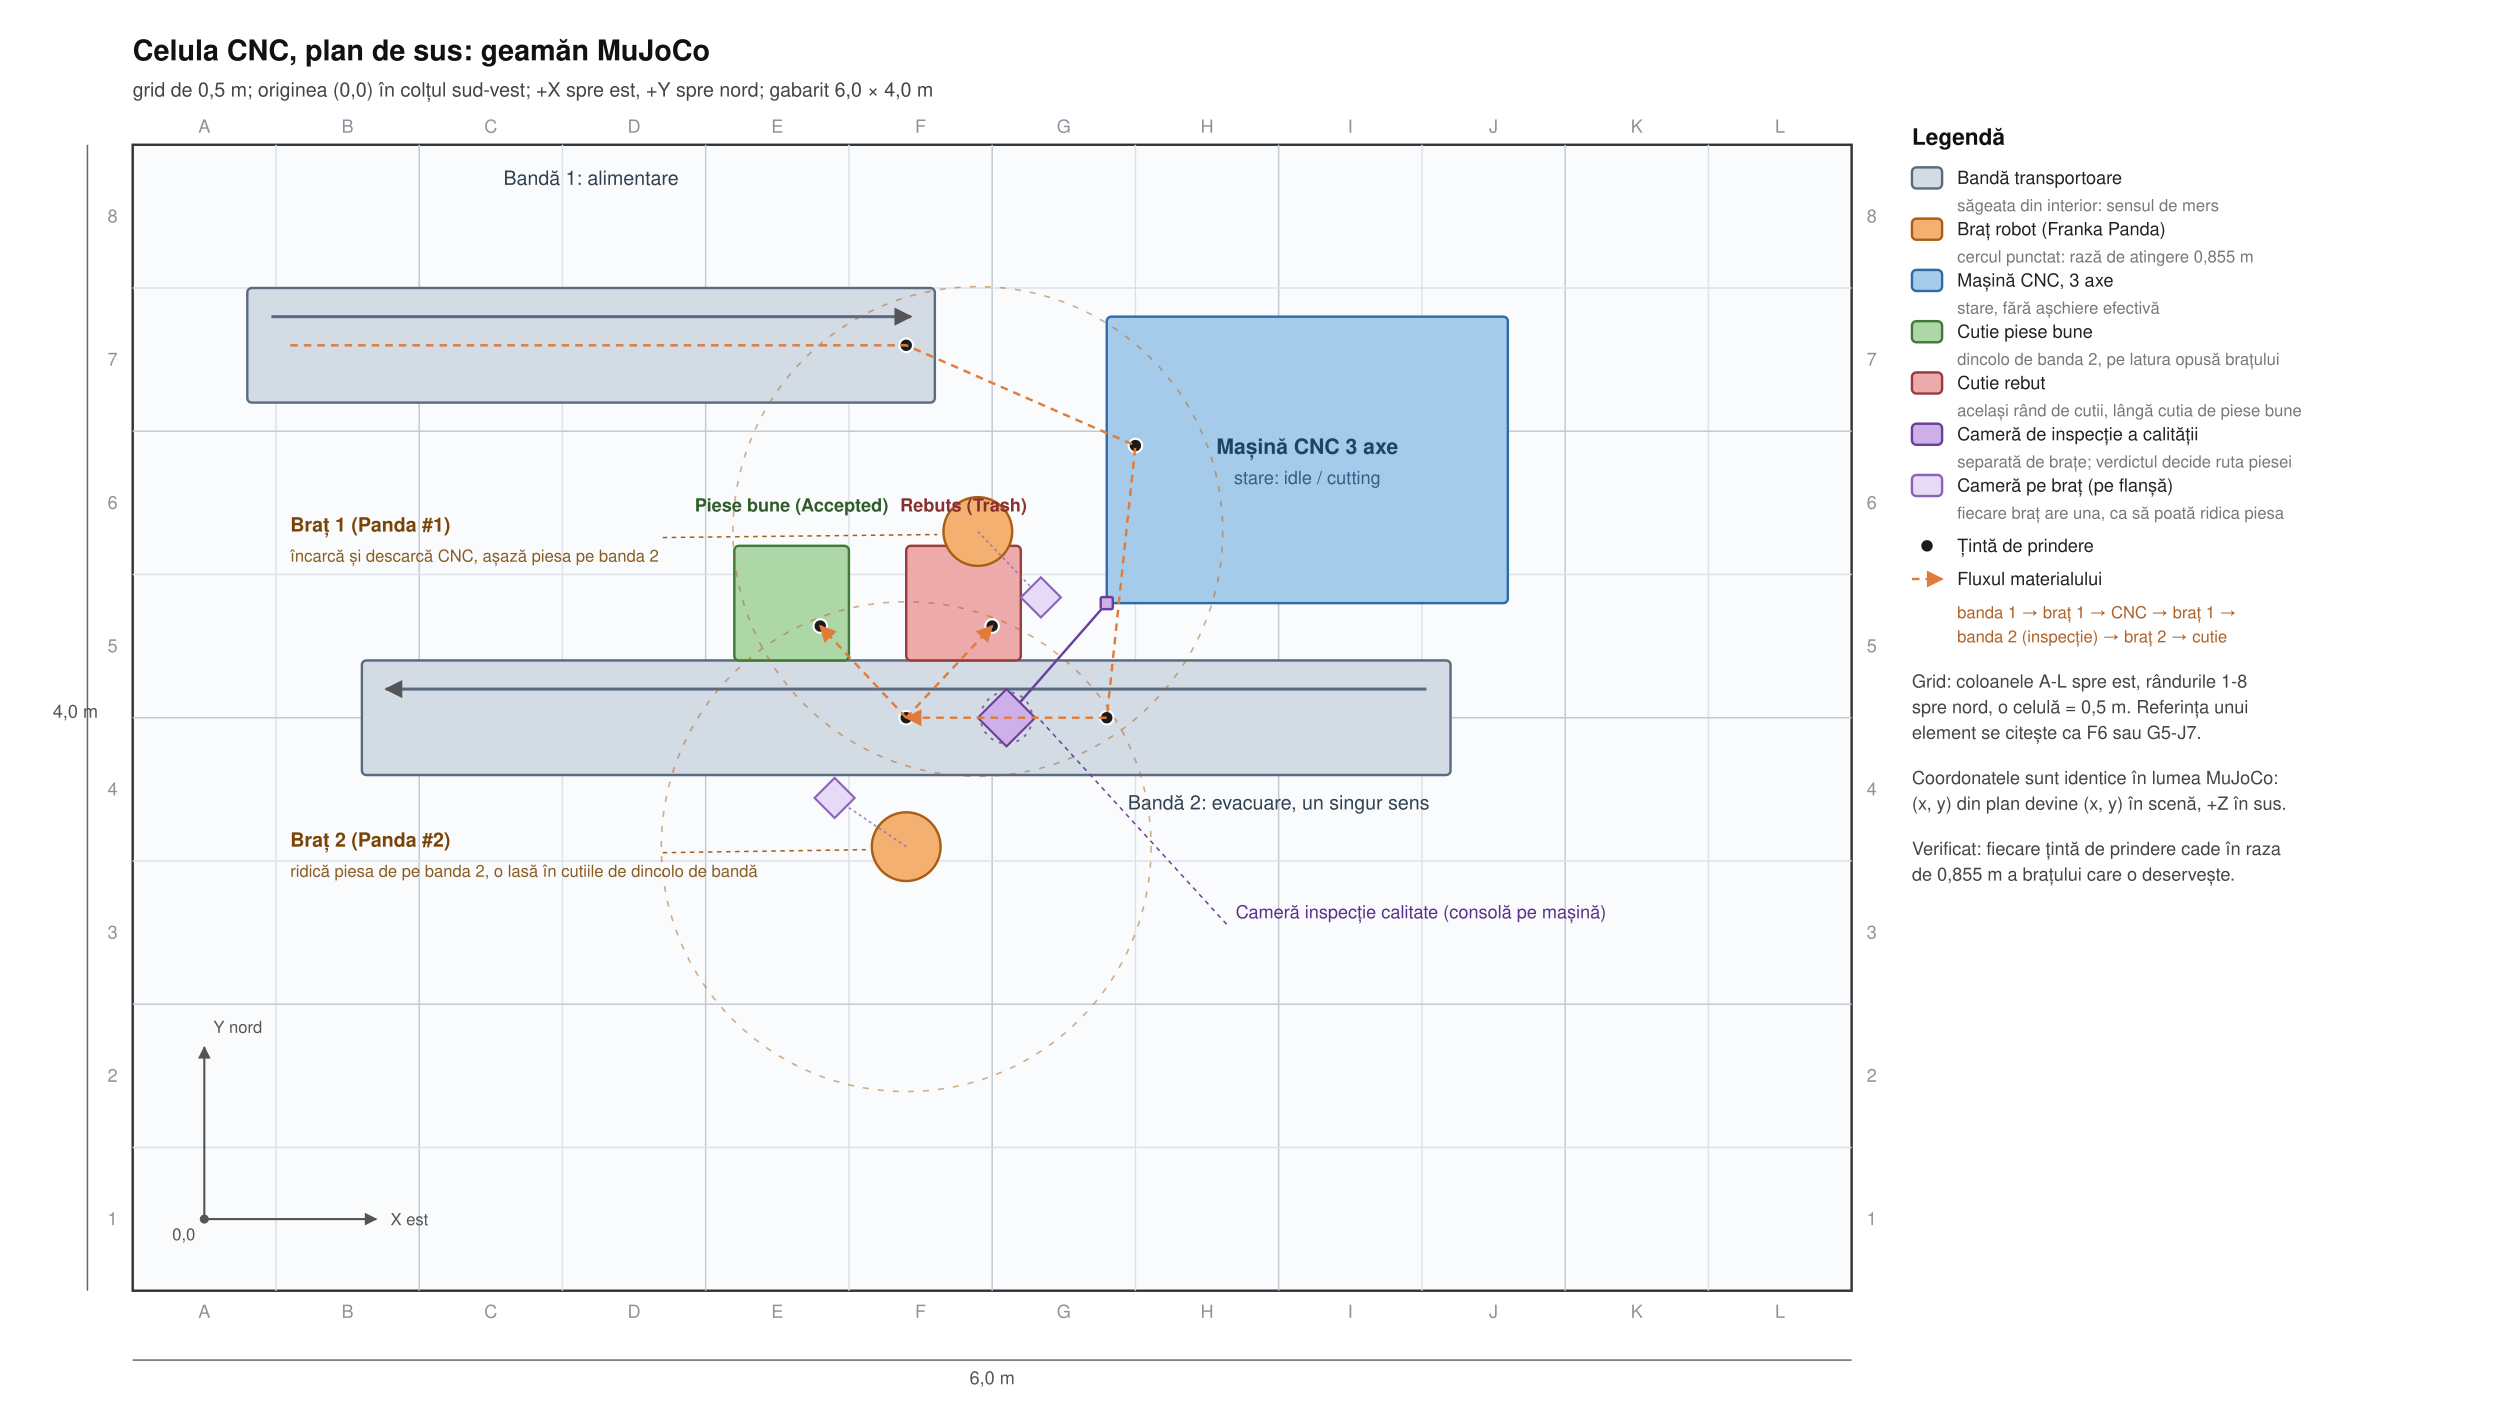
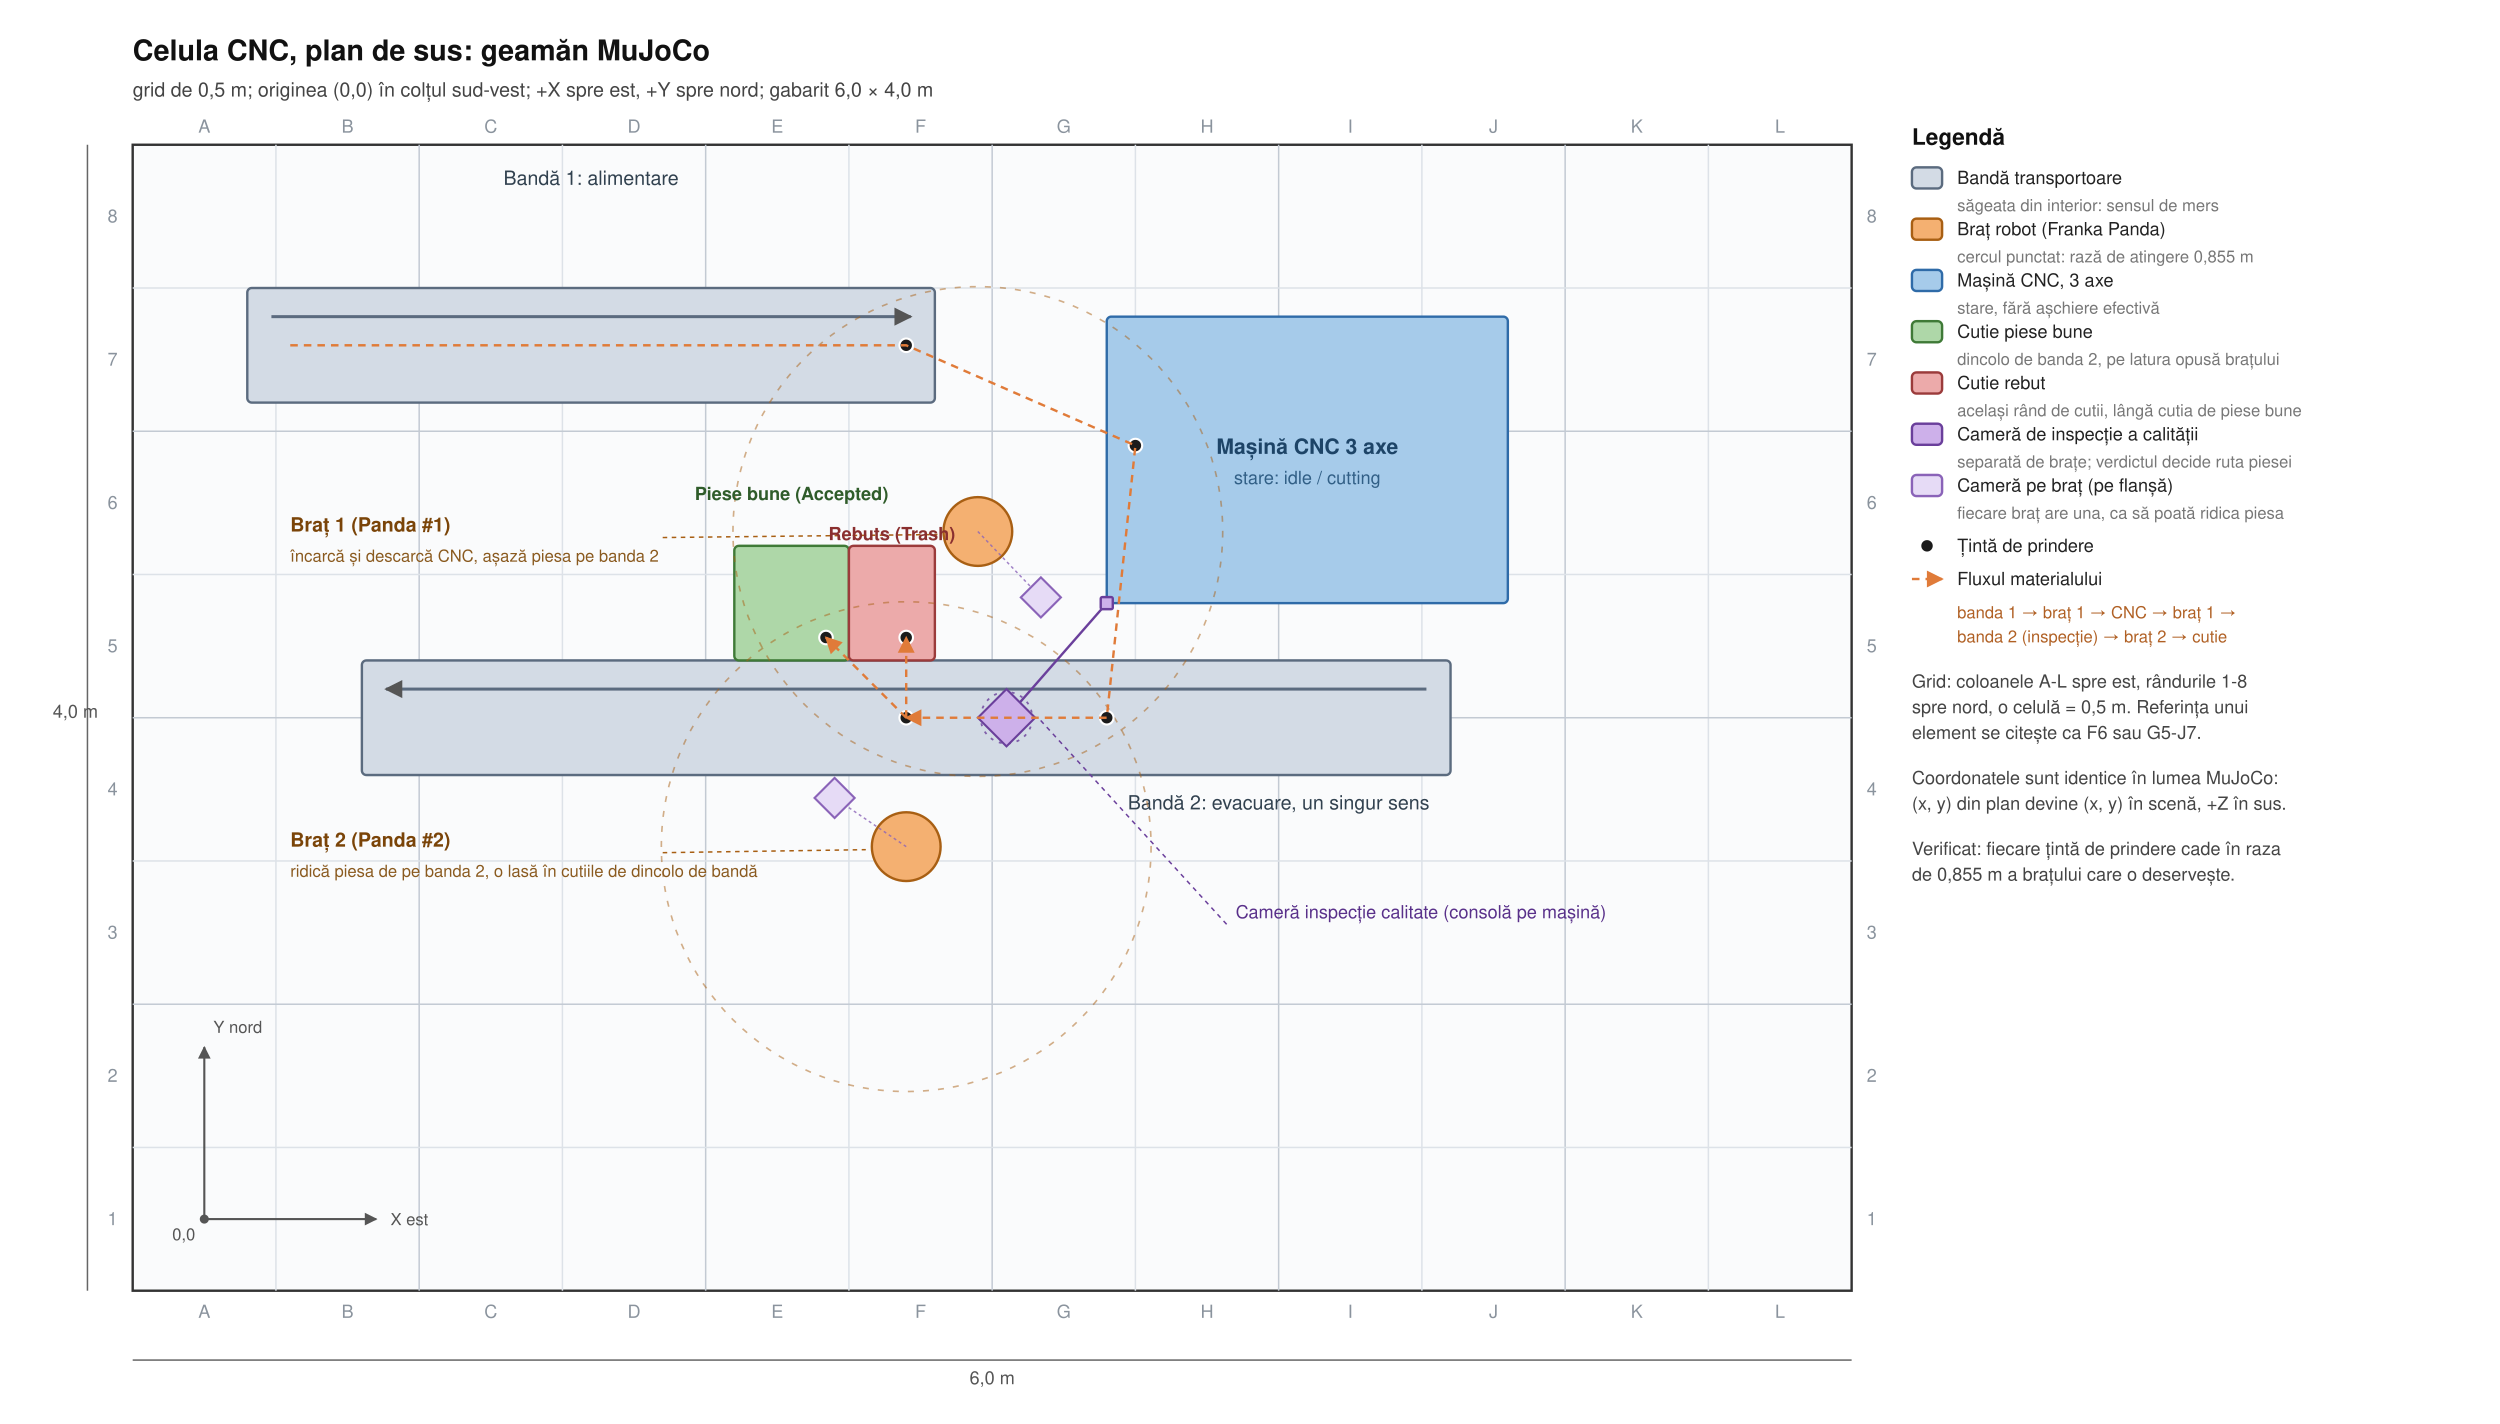
<svg xmlns="http://www.w3.org/2000/svg" width="1658" height="944" viewBox="0 0 1658 944" font-family="Helvetica, Arial, sans-serif">
  <defs>
    <marker id="arrow" viewBox="0 0 10 10" refX="9" refY="5" markerWidth="7" markerHeight="7" orient="auto-start-reverse">
      <path d="M 0 0 L 10 5 L 0 10 z" fill="#e07b39" />
    </marker>
    <marker id="arrow-gray" viewBox="0 0 10 10" refX="9" refY="5" markerWidth="6" markerHeight="6" orient="auto-start-reverse">
      <path d="M 0 0 L 10 5 L 0 10 z" fill="#555" />
    </marker>
  </defs>
  <rect x="0.0" y="0.0" width="1658.0" height="944.0" rx="0" fill="#ffffff" stroke="#ffffff" stroke-width="1.6" />
  <text x="88.0" y="40.0" font-size="19" text-anchor="start" fill="#111" font-weight="bold" opacity="1.00">Celula CNC, plan de sus: geamăn MuJoCo</text>
  <text x="88.0" y="64.0" font-size="13" text-anchor="start" fill="#444" font-weight="normal" opacity="1.00">grid de 0,5 m; originea (0,0) în colțul sud-vest; +X spre est, +Y spre nord; gabarit 6,0 × 4,0 m</text>
  <rect x="88.0" y="96.0" width="1140.0" height="760.0" rx="0" fill="#fafbfc" stroke="#333" stroke-width="1.6" />
  <line x1="183.0" y1="856.0" x2="183.0" y2="96.0" stroke="#dde2e8" stroke-width="1.0" />
  <line x1="278.0" y1="856.0" x2="278.0" y2="96.0" stroke="#c3cad3" stroke-width="1.0" />
  <line x1="373.0" y1="856.0" x2="373.0" y2="96.0" stroke="#dde2e8" stroke-width="1.0" />
  <line x1="468.0" y1="856.0" x2="468.0" y2="96.0" stroke="#c3cad3" stroke-width="1.0" />
  <line x1="563.0" y1="856.0" x2="563.0" y2="96.0" stroke="#dde2e8" stroke-width="1.0" />
  <line x1="658.0" y1="856.0" x2="658.0" y2="96.0" stroke="#c3cad3" stroke-width="1.0" />
  <line x1="753.0" y1="856.0" x2="753.0" y2="96.0" stroke="#dde2e8" stroke-width="1.0" />
  <line x1="848.0" y1="856.0" x2="848.0" y2="96.0" stroke="#c3cad3" stroke-width="1.0" />
  <line x1="943.0" y1="856.0" x2="943.0" y2="96.0" stroke="#dde2e8" stroke-width="1.0" />
  <line x1="1038.0" y1="856.0" x2="1038.0" y2="96.0" stroke="#c3cad3" stroke-width="1.0" />
  <line x1="1133.0" y1="856.0" x2="1133.0" y2="96.0" stroke="#dde2e8" stroke-width="1.0" />
  <line x1="88.0" y1="761.0" x2="1228.0" y2="761.0" stroke="#dde2e8" stroke-width="1.0" />
  <line x1="88.0" y1="666.0" x2="1228.0" y2="666.0" stroke="#c3cad3" stroke-width="1.0" />
  <line x1="88.0" y1="571.0" x2="1228.0" y2="571.0" stroke="#dde2e8" stroke-width="1.0" />
  <line x1="88.0" y1="476.0" x2="1228.0" y2="476.0" stroke="#c3cad3" stroke-width="1.0" />
  <line x1="88.0" y1="381.0" x2="1228.0" y2="381.0" stroke="#dde2e8" stroke-width="1.0" />
  <line x1="88.0" y1="286.0" x2="1228.0" y2="286.0" stroke="#c3cad3" stroke-width="1.0" />
  <line x1="88.0" y1="191.0" x2="1228.0" y2="191.0" stroke="#dde2e8" stroke-width="1.0" />
  <text x="135.5" y="88.0" font-size="12" text-anchor="middle" fill="#8a939d" font-weight="normal" opacity="1.00">A</text>
  <text x="135.5" y="874.0" font-size="12" text-anchor="middle" fill="#8a939d" font-weight="normal" opacity="1.00">A</text>
  <text x="230.5" y="88.0" font-size="12" text-anchor="middle" fill="#8a939d" font-weight="normal" opacity="1.00">B</text>
  <text x="230.5" y="874.0" font-size="12" text-anchor="middle" fill="#8a939d" font-weight="normal" opacity="1.00">B</text>
  <text x="325.5" y="88.0" font-size="12" text-anchor="middle" fill="#8a939d" font-weight="normal" opacity="1.00">C</text>
  <text x="325.5" y="874.0" font-size="12" text-anchor="middle" fill="#8a939d" font-weight="normal" opacity="1.00">C</text>
  <text x="420.5" y="88.0" font-size="12" text-anchor="middle" fill="#8a939d" font-weight="normal" opacity="1.00">D</text>
  <text x="420.5" y="874.0" font-size="12" text-anchor="middle" fill="#8a939d" font-weight="normal" opacity="1.00">D</text>
  <text x="515.5" y="88.0" font-size="12" text-anchor="middle" fill="#8a939d" font-weight="normal" opacity="1.00">E</text>
  <text x="515.5" y="874.0" font-size="12" text-anchor="middle" fill="#8a939d" font-weight="normal" opacity="1.00">E</text>
  <text x="610.5" y="88.0" font-size="12" text-anchor="middle" fill="#8a939d" font-weight="normal" opacity="1.00">F</text>
  <text x="610.5" y="874.0" font-size="12" text-anchor="middle" fill="#8a939d" font-weight="normal" opacity="1.00">F</text>
  <text x="705.5" y="88.0" font-size="12" text-anchor="middle" fill="#8a939d" font-weight="normal" opacity="1.00">G</text>
  <text x="705.5" y="874.0" font-size="12" text-anchor="middle" fill="#8a939d" font-weight="normal" opacity="1.00">G</text>
  <text x="800.5" y="88.0" font-size="12" text-anchor="middle" fill="#8a939d" font-weight="normal" opacity="1.00">H</text>
  <text x="800.5" y="874.0" font-size="12" text-anchor="middle" fill="#8a939d" font-weight="normal" opacity="1.00">H</text>
  <text x="895.5" y="88.0" font-size="12" text-anchor="middle" fill="#8a939d" font-weight="normal" opacity="1.00">I</text>
  <text x="895.5" y="874.0" font-size="12" text-anchor="middle" fill="#8a939d" font-weight="normal" opacity="1.00">I</text>
  <text x="990.5" y="88.0" font-size="12" text-anchor="middle" fill="#8a939d" font-weight="normal" opacity="1.00">J</text>
  <text x="990.5" y="874.0" font-size="12" text-anchor="middle" fill="#8a939d" font-weight="normal" opacity="1.00">J</text>
  <text x="1085.5" y="88.0" font-size="12" text-anchor="middle" fill="#8a939d" font-weight="normal" opacity="1.00">K</text>
  <text x="1085.5" y="874.0" font-size="12" text-anchor="middle" fill="#8a939d" font-weight="normal" opacity="1.00">K</text>
  <text x="1180.5" y="88.0" font-size="12" text-anchor="middle" fill="#8a939d" font-weight="normal" opacity="1.00">L</text>
  <text x="1180.5" y="874.0" font-size="12" text-anchor="middle" fill="#8a939d" font-weight="normal" opacity="1.00">L</text>
  <text x="78.0" y="812.5" font-size="12" text-anchor="end" fill="#8a939d" font-weight="normal" opacity="1.00">1</text>
  <text x="1238.0" y="812.5" font-size="12" text-anchor="start" fill="#8a939d" font-weight="normal" opacity="1.00">1</text>
  <text x="78.0" y="717.5" font-size="12" text-anchor="end" fill="#8a939d" font-weight="normal" opacity="1.00">2</text>
  <text x="1238.0" y="717.5" font-size="12" text-anchor="start" fill="#8a939d" font-weight="normal" opacity="1.00">2</text>
  <text x="78.0" y="622.5" font-size="12" text-anchor="end" fill="#8a939d" font-weight="normal" opacity="1.00">3</text>
  <text x="1238.0" y="622.5" font-size="12" text-anchor="start" fill="#8a939d" font-weight="normal" opacity="1.00">3</text>
  <text x="78.0" y="527.5" font-size="12" text-anchor="end" fill="#8a939d" font-weight="normal" opacity="1.00">4</text>
  <text x="1238.0" y="527.5" font-size="12" text-anchor="start" fill="#8a939d" font-weight="normal" opacity="1.00">4</text>
  <text x="78.0" y="432.5" font-size="12" text-anchor="end" fill="#8a939d" font-weight="normal" opacity="1.00">5</text>
  <text x="1238.0" y="432.5" font-size="12" text-anchor="start" fill="#8a939d" font-weight="normal" opacity="1.00">5</text>
  <text x="78.0" y="337.5" font-size="12" text-anchor="end" fill="#8a939d" font-weight="normal" opacity="1.00">6</text>
  <text x="1238.0" y="337.5" font-size="12" text-anchor="start" fill="#8a939d" font-weight="normal" opacity="1.00">6</text>
  <text x="78.0" y="242.5" font-size="12" text-anchor="end" fill="#8a939d" font-weight="normal" opacity="1.00">7</text>
  <text x="1238.0" y="242.5" font-size="12" text-anchor="start" fill="#8a939d" font-weight="normal" opacity="1.00">7</text>
  <text x="78.0" y="147.5" font-size="12" text-anchor="end" fill="#8a939d" font-weight="normal" opacity="1.00">8</text>
  <text x="1238.0" y="147.5" font-size="12" text-anchor="start" fill="#8a939d" font-weight="normal" opacity="1.00">8</text>
  <rect x="164.0" y="191.0" width="456.0" height="76.0" rx="3" fill="#d3dbe5" stroke="#5b6b7f" stroke-width="1.6" />
  <line x1="180.0" y1="210.0" x2="604.0" y2="210.0" stroke="#5b6b7f" stroke-width="2.0" marker-end="url(#arrow-gray)" />
  <text x="392.0" y="122.6" font-size="13" text-anchor="middle" fill="#31414f" font-weight="normal" opacity="1.00">Bandă 1: alimentare</text>
  <rect x="240.0" y="438.0" width="722.0" height="76.0" rx="3" fill="#d3dbe5" stroke="#5b6b7f" stroke-width="1.6" />
  <line x1="946.0" y1="457.0" x2="256.0" y2="457.0" stroke="#5b6b7f" stroke-width="2.0" marker-end="url(#arrow-gray)" />
  <text x="848.0" y="536.8" font-size="13" text-anchor="middle" fill="#31414f" font-weight="normal" opacity="1.00">Bandă 2: evacuare, un singur sens</text>
  <rect x="734.0" y="210.0" width="266.0" height="190.0" rx="3" fill="#a6cbea" stroke="#2f6ba8" stroke-width="1.6" />
  <rect x="487.0" y="362.0" width="76.0" height="76.0" rx="3" fill="#aed7a8" stroke="#3f7a37" stroke-width="1.6" />
-   <rect x="601.0" y="362.0" width="76.0" height="76.0" rx="3" fill="#ecaaaa" stroke="#9b3b3b" stroke-width="1.6" />
+   <rect x="563.0" y="362.0" width="57.0" height="76.0" rx="3" fill="#ecaaaa" stroke="#9b3b3b" stroke-width="1.6" />
  <text x="867.0" y="301.0" font-size="14" text-anchor="middle" fill="#1d4467" font-weight="bold" opacity="1.00">Mașină CNC 3 axe</text>
  <text x="867.0" y="321.0" font-size="12" text-anchor="middle" fill="#315f86" font-weight="normal" opacity="1.00">stare: idle / cutting</text>
  <circle cx="648.5" cy="352.5" r="162.4" fill="none" stroke="#a85f13" stroke-width="1.1" stroke-dasharray="4 6" opacity="0.5" />
  <circle cx="648.5" cy="352.5" r="22.8" fill="#f4b071" stroke="#a85f13" stroke-width="1.6" />
  <text x="192.5" y="352.5" font-size="13" text-anchor="start" fill="#7a4408" font-weight="bold" opacity="1.00">Braț 1 (Panda #1)</text>
  <text x="192.5" y="372.5" font-size="11" text-anchor="start" fill="#8a5a1f" font-weight="normal" opacity="1.00">încarcă și descarcă CNC, așază piesa pe banda 2</text>
  <line x1="439.5" y1="356.5" x2="621.7" y2="354.5" stroke="#a85f13" stroke-width="1.0" stroke-dasharray="3 3" />
  <line x1="648.5" y1="352.5" x2="690.3" y2="396.2" stroke="#8a63b8" stroke-width="1.0" stroke-dasharray="2 2" opacity="0.80" />
  <path d="M 690.3 382.9 L 703.6 396.2 L 690.3 409.5 L 677.0 396.2 Z" fill="#e6dbf6" stroke="#8a63b8" stroke-width="1.4" />
  <circle cx="601.0" cy="561.5" r="162.4" fill="none" stroke="#a85f13" stroke-width="1.1" stroke-dasharray="4 6" opacity="0.5" />
  <circle cx="601.0" cy="561.5" r="22.8" fill="#f4b071" stroke="#a85f13" stroke-width="1.6" />
  <text x="192.5" y="561.5" font-size="13" text-anchor="start" fill="#7a4408" font-weight="bold" opacity="1.00">Braț 2 (Panda #2)</text>
  <text x="192.5" y="581.5" font-size="11" text-anchor="start" fill="#8a5a1f" font-weight="normal" opacity="1.00">ridică piesa de pe banda 2, o lasă în cutiile de dincolo de bandă</text>
  <line x1="439.5" y1="565.5" x2="574.2" y2="563.5" stroke="#a85f13" stroke-width="1.0" stroke-dasharray="3 3" />
  <line x1="601.0" y1="561.5" x2="553.5" y2="529.2" stroke="#8a63b8" stroke-width="1.0" stroke-dasharray="2 2" opacity="0.80" />
  <path d="M 553.5 515.9 L 566.8 529.2 L 553.5 542.5 L 540.2 529.2 Z" fill="#e6dbf6" stroke="#8a63b8" stroke-width="1.4" />
  <line x1="135.5" y1="808.5" x2="249.5" y2="808.5" stroke="#555" stroke-width="1.4" marker-end="url(#arrow-gray)" />
  <text x="259.0" y="812.5" font-size="11" text-anchor="start" fill="#555" font-weight="normal" opacity="1.00">X est</text>
  <line x1="135.5" y1="808.5" x2="135.5" y2="694.5" stroke="#555" stroke-width="1.4" marker-end="url(#arrow-gray)" />
  <text x="141.5" y="685.0" font-size="11" text-anchor="start" fill="#555" font-weight="normal" opacity="1.00">Y nord</text>
  <circle cx="135.5" cy="808.5" r="3" fill="#555" />
  <text x="129.5" y="822.5" font-size="11" text-anchor="end" fill="#555" font-weight="normal" opacity="1.00">0,0</text>
  <line x1="734.0" y1="400.0" x2="667.5" y2="476.0" stroke="#6a3f9b" stroke-width="1.6" />
  <rect x="730.0" y="396.0" width="8.0" height="8.0" rx="1" fill="#cdb0ea" stroke="#6a3f9b" stroke-width="1.6" />
  <circle cx="667.5" cy="476.0" r="17.1" fill="none" stroke="#6a3f9b" stroke-width="1.2" stroke-dasharray="2 4" opacity="0.8" />
  <path d="M 667.5 457.0 L 686.5 476.0 L 667.5 495.0 L 648.5 476.0 Z" fill="#cdb0ea" stroke="#6a3f9b" stroke-width="1.4" />
  <line x1="813.5" y1="613.0" x2="688.5" y2="476.0" stroke="#6a3f9b" stroke-width="1.0" stroke-dasharray="3 3" />
  <text x="819.5" y="609.0" font-size="12" text-anchor="start" fill="#59308a" font-weight="normal" opacity="1.00">Cameră inspecție calitate (consolă pe mașină)</text>
  <circle cx="601.0" cy="229.0" r="4.5" fill="#1b1b1b" stroke="#ffffff" stroke-width="1.4" />
  <circle cx="753.0" cy="295.5" r="4.5" fill="#1b1b1b" stroke="#ffffff" stroke-width="1.4" />
  <circle cx="734.0" cy="476.0" r="4.5" fill="#1b1b1b" stroke="#ffffff" stroke-width="1.4" />
  <circle cx="601.0" cy="476.0" r="4.5" fill="#1b1b1b" stroke="#ffffff" stroke-width="1.4" />
-   <circle cx="544.0" cy="415.2" r="4.5" fill="#1b1b1b" stroke="#ffffff" stroke-width="1.4" />
-   <circle cx="658.0" cy="415.2" r="4.5" fill="#1b1b1b" stroke="#ffffff" stroke-width="1.4" />
-   <text x="525.0" y="339.2" font-size="12" text-anchor="middle" fill="#2f5c2a" font-weight="bold" opacity="1.00">Piese bune (Accepted)</text>
-   <text x="639.0" y="339.2" font-size="12" text-anchor="middle" fill="#8a2f2f" font-weight="bold" opacity="1.00">Rebuts (Trash)</text>
+   <circle cx="547.8" cy="422.8" r="4.5" fill="#1b1b1b" stroke="#ffffff" stroke-width="1.4" />
+   <circle cx="601.0" cy="422.8" r="4.5" fill="#1b1b1b" stroke="#ffffff" stroke-width="1.4" />
+   <text x="525.0" y="331.6" font-size="12" text-anchor="middle" fill="#2f5c2a" font-weight="bold" opacity="1.00">Piese bune (Accepted)</text>
+   <text x="591.5" y="358.2" font-size="12" text-anchor="middle" fill="#8a2f2f" font-weight="bold" opacity="1.00">Rebuts (Trash)</text>
  <polyline points="192.5,229.0 601.0,229.0 753.0,295.5 734.0,476.0 601.0,476.0" fill="none" stroke="#e07b39" stroke-width="1.6" stroke-dasharray="5 4" marker-end="url(#arrow)" />
-   <polyline points="601.0,476.0 544.0,415.2" fill="none" stroke="#e07b39" stroke-width="1.6" stroke-dasharray="5 4" marker-end="url(#arrow)" />
-   <polyline points="601.0,476.0 658.0,415.2" fill="none" stroke="#e07b39" stroke-width="1.6" stroke-dasharray="5 4" marker-end="url(#arrow)" />
+   <polyline points="601.0,476.0 547.8,422.8" fill="none" stroke="#e07b39" stroke-width="1.6" stroke-dasharray="5 4" marker-end="url(#arrow)" />
+   <polyline points="601.0,476.0 601.0,422.8" fill="none" stroke="#e07b39" stroke-width="1.6" stroke-dasharray="5 4" marker-end="url(#arrow)" />
  <line x1="88.0" y1="902.0" x2="1228.0" y2="902.0" stroke="#666" stroke-width="1.0" />
  <text x="658.0" y="918.0" font-size="12" text-anchor="middle" fill="#555" font-weight="normal" opacity="1.00">6,0 m</text>
  <line x1="58.0" y1="856.0" x2="58.0" y2="96.0" stroke="#666" stroke-width="1.0" />
  <text x="50.0" y="476.0" font-size="12" text-anchor="middle" fill="#555" font-weight="normal" opacity="1.00">4,0 m</text>
  <text x="1268.0" y="96.0" font-size="15" text-anchor="start" fill="#111" font-weight="bold" opacity="1.00">Legendă</text>
  <rect x="1268.0" y="111.0" width="20.0" height="14.0" rx="3" fill="#d3dbe5" stroke="#5b6b7f" stroke-width="1.6" />
  <text x="1298.0" y="122.0" font-size="12" text-anchor="start" fill="#222" font-weight="normal" opacity="1.00">Bandă transportoare</text>
  <text x="1298.0" y="140.0" font-size="11" text-anchor="start" fill="#777" font-weight="normal" opacity="1.00">săgeata din interior: sensul de mers</text>
  <rect x="1268.0" y="145.0" width="20.0" height="14.0" rx="3" fill="#f4b071" stroke="#a85f13" stroke-width="1.6" />
  <text x="1298.0" y="156.0" font-size="12" text-anchor="start" fill="#222" font-weight="normal" opacity="1.00">Braț robot (Franka Panda)</text>
  <text x="1298.0" y="174.0" font-size="11" text-anchor="start" fill="#777" font-weight="normal" opacity="1.00">cercul punctat: rază de atingere 0,855 m</text>
  <rect x="1268.0" y="179.0" width="20.0" height="14.0" rx="3" fill="#a6cbea" stroke="#2f6ba8" stroke-width="1.6" />
  <text x="1298.0" y="190.0" font-size="12" text-anchor="start" fill="#222" font-weight="normal" opacity="1.00">Mașină CNC, 3 axe</text>
  <text x="1298.0" y="208.0" font-size="11" text-anchor="start" fill="#777" font-weight="normal" opacity="1.00">stare, fără așchiere efectivă</text>
  <rect x="1268.0" y="213.0" width="20.0" height="14.0" rx="3" fill="#aed7a8" stroke="#3f7a37" stroke-width="1.6" />
  <text x="1298.0" y="224.0" font-size="12" text-anchor="start" fill="#222" font-weight="normal" opacity="1.00">Cutie piese bune</text>
  <text x="1298.0" y="242.0" font-size="11" text-anchor="start" fill="#777" font-weight="normal" opacity="1.00">dincolo de banda 2, pe latura opusă brațului</text>
  <rect x="1268.0" y="247.0" width="20.0" height="14.0" rx="3" fill="#ecaaaa" stroke="#9b3b3b" stroke-width="1.6" />
  <text x="1298.0" y="258.0" font-size="12" text-anchor="start" fill="#222" font-weight="normal" opacity="1.00">Cutie rebut</text>
  <text x="1298.0" y="276.0" font-size="11" text-anchor="start" fill="#777" font-weight="normal" opacity="1.00">același rând de cutii, lângă cutia de piese bune</text>
  <rect x="1268.0" y="281.0" width="20.0" height="14.0" rx="3" fill="#cdb0ea" stroke="#6a3f9b" stroke-width="1.6" />
  <text x="1298.0" y="292.0" font-size="12" text-anchor="start" fill="#222" font-weight="normal" opacity="1.00">Cameră de inspecție a calității</text>
  <text x="1298.0" y="310.0" font-size="11" text-anchor="start" fill="#777" font-weight="normal" opacity="1.00">separată de brațe; verdictul decide ruta piesei</text>
  <rect x="1268.0" y="315.0" width="20.0" height="14.0" rx="3" fill="#e6dbf6" stroke="#8a63b8" stroke-width="1.6" />
  <text x="1298.0" y="326.0" font-size="12" text-anchor="start" fill="#222" font-weight="normal" opacity="1.00">Cameră pe braț (pe flanșă)</text>
  <text x="1298.0" y="344.0" font-size="11" text-anchor="start" fill="#777" font-weight="normal" opacity="1.00">fiecare braț are una, ca să poată ridica piesa</text>
  <circle cx="1278.0" cy="362.0" r="4.5" fill="#1b1b1b" stroke="#fff" stroke-width="1.4" />
  <text x="1298.0" y="366.0" font-size="12" text-anchor="start" fill="#222" font-weight="normal" opacity="1.00">Țintă de prindere</text>
  <line x1="1268.0" y1="384.0" x2="1288.0" y2="384.0" stroke="#e07b39" stroke-width="1.6" stroke-dasharray="5 4" marker-end="url(#arrow)" />
  <text x="1298.0" y="388.0" font-size="12" text-anchor="start" fill="#222" font-weight="normal" opacity="1.00">Fluxul materialului</text>
  <text x="1298.0" y="410.0" font-size="11" text-anchor="start" fill="#b06024" font-weight="normal" opacity="1.00">banda 1 → braț 1 → CNC → braț 1 →</text>
  <text x="1298.0" y="426.0" font-size="11" text-anchor="start" fill="#b06024" font-weight="normal" opacity="1.00">banda 2 (inspecție) → braț 2 → cutie</text>
  <text x="1268.0" y="456.0" font-size="12" text-anchor="start" fill="#444" font-weight="normal" opacity="1.00">Grid: coloanele A-L spre est, rândurile 1-8</text>
  <text x="1268.0" y="473.0" font-size="12" text-anchor="start" fill="#444" font-weight="normal" opacity="1.00">spre nord, o celulă = 0,5 m. Referința unui</text>
  <text x="1268.0" y="490.0" font-size="12" text-anchor="start" fill="#444" font-weight="normal" opacity="1.00">element se citește ca F6 sau G5-J7.</text>
  <text x="1268.0" y="520.0" font-size="12" text-anchor="start" fill="#444" font-weight="normal" opacity="1.00">Coordonatele sunt identice în lumea MuJoCo:</text>
  <text x="1268.0" y="537.0" font-size="12" text-anchor="start" fill="#444" font-weight="normal" opacity="1.00">(x, y) din plan devine (x, y) în scenă, +Z în sus.</text>
  <text x="1268.0" y="567.0" font-size="12" text-anchor="start" fill="#444" font-weight="normal" opacity="1.00">Verificat: fiecare țintă de prindere cade în raza</text>
  <text x="1268.0" y="584.0" font-size="12" text-anchor="start" fill="#444" font-weight="normal" opacity="1.00">de 0,855 m a brațului care o deservește.</text>
</svg>
